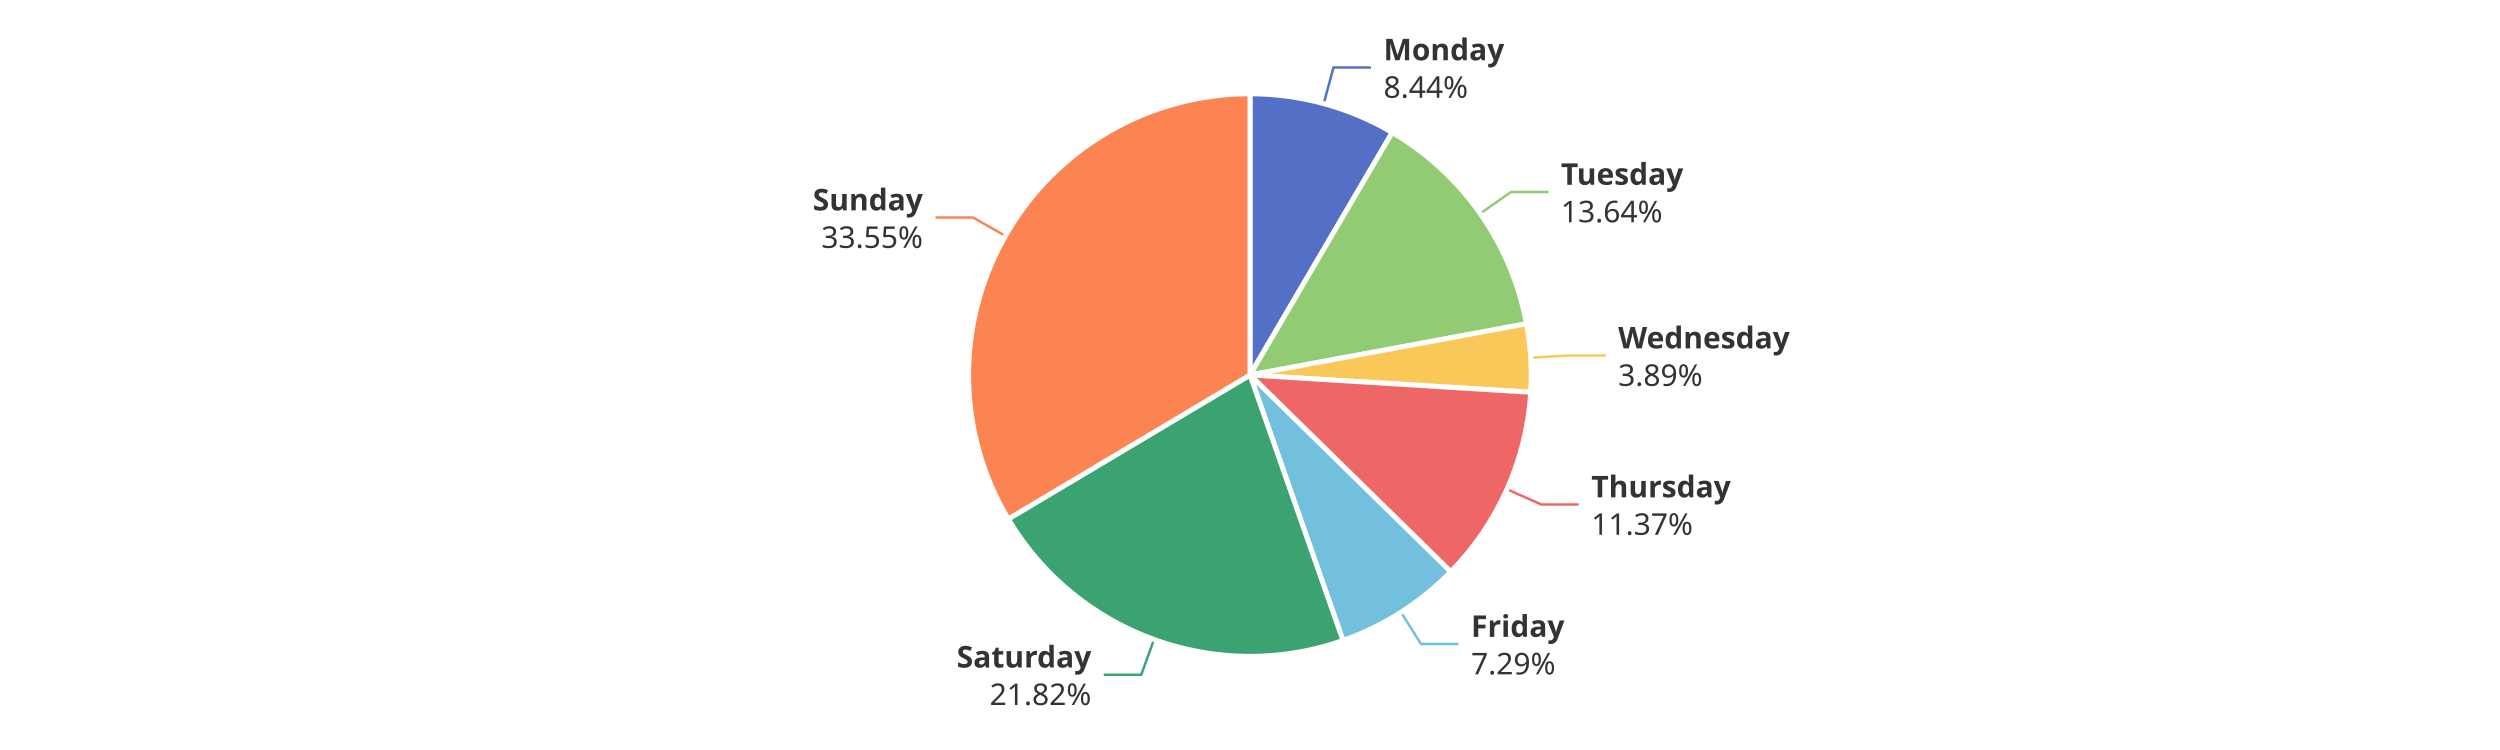
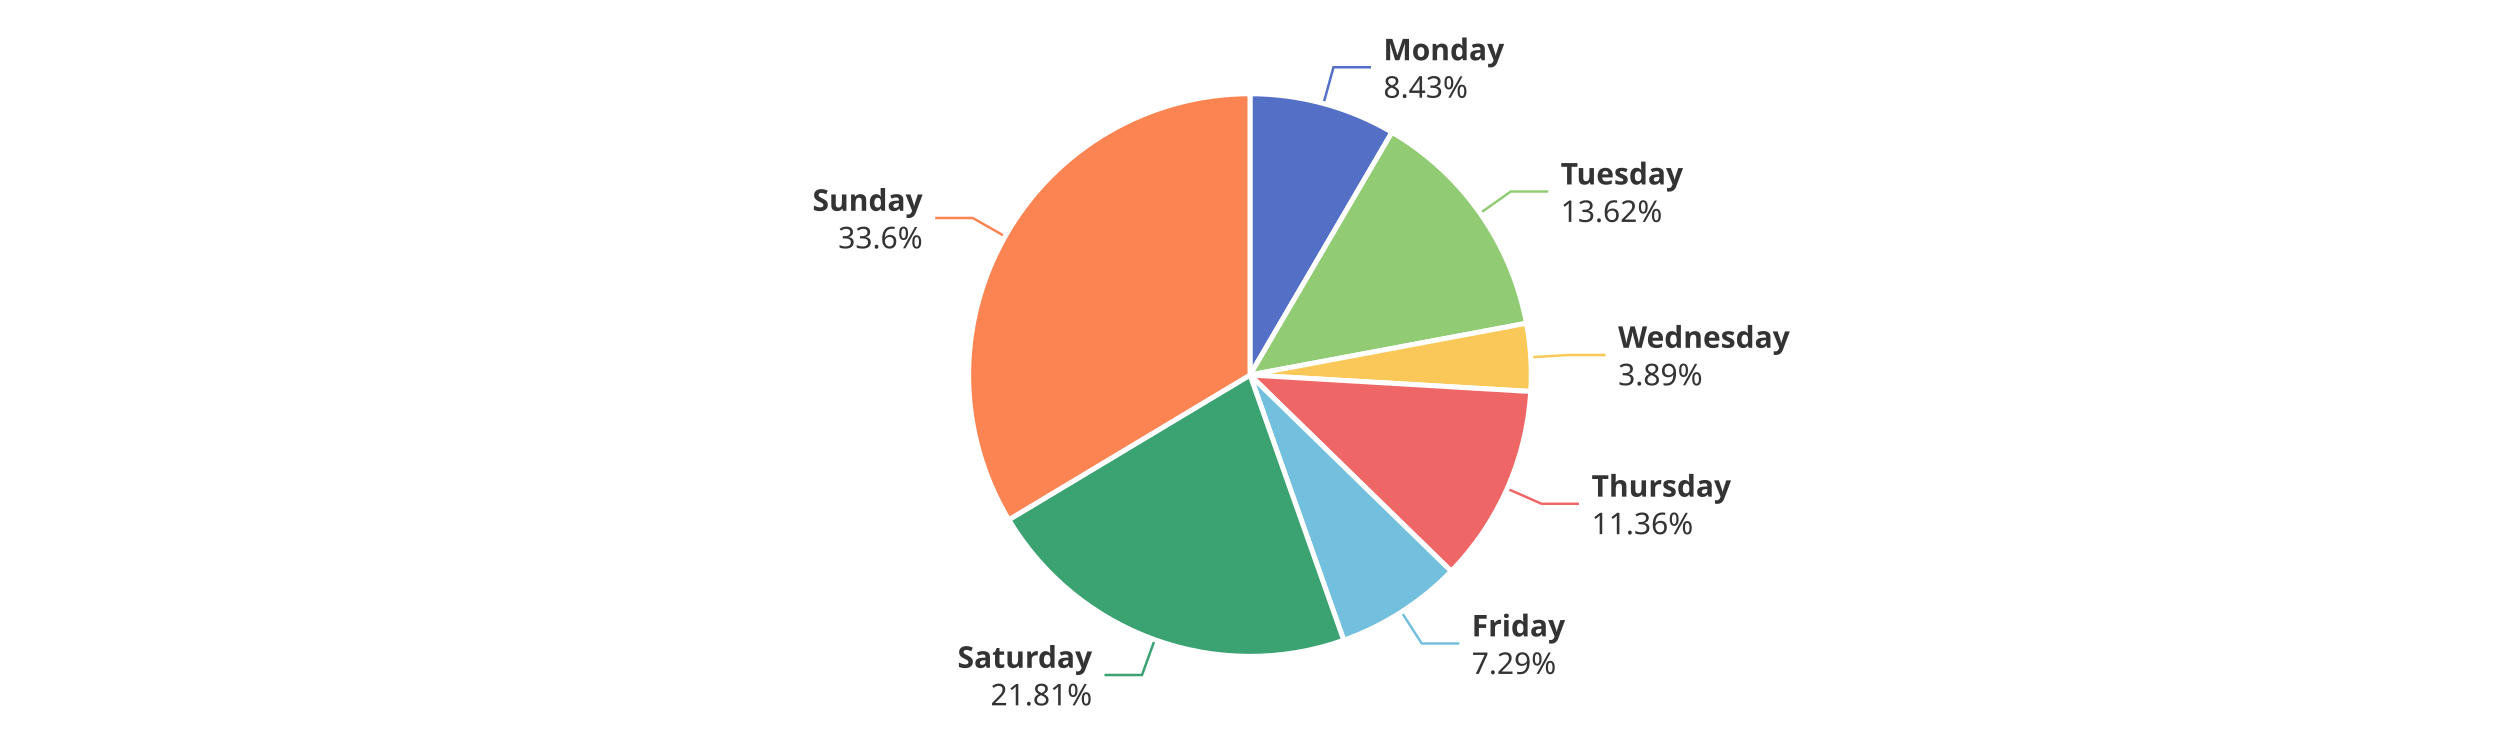
<svg xmlns="http://www.w3.org/2000/svg" width="1000" height="300" version="1.1" baseProfile="full" viewBox="0 0 1000 300">
  <rect width="1000" height="300" x="0" y="0" id="0" fill="#ffffff" />
-   <polyline points="529.5 41.4 533.4 27 548.4 27" fill="none" stroke="#5470c6" />
-   <polyline points="592.1 85.4 604.4 76.8 619.4 76.8" fill="none" stroke="#91cc75" />
-   <polyline points="612.3 143.1 627.3 142.2 642.3 142.2" fill="none" stroke="#fac858" />
-   <polyline points="602.8 195.7 616.5 201.8 631.5 201.8" fill="none" stroke="#ee6666" />
-   <polyline points="560.4 244.9 568.4 257.6 583.4 257.6" fill="none" stroke="#73c0de" />
-   <polyline points="461.6 255.8 456.5 269.9 441.5 269.9" fill="none" stroke="#3ba272" />
-   <polyline points="402.2 94.4 389.2 87 374.2 87" fill="none" stroke="#fc8452" />
-   <path d="M500 37.5A112.5 112.5 0 0 1 556.9 53L500 150Z" fill="#5470c6" stroke="#fff" stroke-width="2" stroke-linejoin="round" />
-   <path d="M556.9 53A112.5 112.5 0 0 1 610.6 129.5L500 150Z" fill="#91cc75" stroke="#fff" stroke-width="2" stroke-linejoin="round" />
-   <path d="M610.6 129.5A112.5 112.5 0 0 1 612.3 156.9L500 150Z" fill="#fac858" stroke="#fff" stroke-width="2" stroke-linejoin="round" />
-   <path d="M612.3 156.9A112.5 112.5 0 0 1 580.3 228.7L500 150Z" fill="#ee6666" stroke="#fff" stroke-width="2" stroke-linejoin="round" />
-   <path d="M580.3 228.7A112.5 112.5 0 0 1 537.2 256.2L500 150Z" fill="#73c0de" stroke="#fff" stroke-width="2" stroke-linejoin="round" />
-   <path d="M537.2 256.2A112.5 112.5 0 0 1 403.3 207.6L500 150Z" fill="#3ba272" stroke="#fff" stroke-width="2" stroke-linejoin="round" />
-   <path d="M403.3 207.6A112.5 112.5 0 0 1 500 37.5L500 150Z" fill="#fc8452" stroke="#fff" stroke-width="2" stroke-linejoin="round" />
-   <path d="M0 -15l42.8 0l0 30l-42.8 0Z" transform="translate(553.4119 26.9557)" fill="none" />
-   <text dominant-baseline="central" text-anchor="start" style="font-size:12px;font-family:sans-serif;font-weight:bold;" y="-7.5" transform="translate(553.4119 26.9557)" fill="#333" stroke="rgb(255,255,255)" stroke-width="2" paint-order="stroke" stroke-miterlimit="2">Monday</text>
-   <text dominant-baseline="central" text-anchor="start" style="font-size:12px;font-family:sans-serif;" y="7.5" transform="translate(553.4119 26.9557)" fill="#333" stroke="rgb(255,255,255)" stroke-width="2" paint-order="stroke" stroke-miterlimit="2">8.44%</text>
-   <path d="M0 -15l46.2 0l0 30l-46.2 0Z" transform="translate(624.3601 76.7524)" fill="none" />
-   <text dominant-baseline="central" text-anchor="start" style="font-size:12px;font-family:sans-serif;font-weight:bold;" y="-7.5" transform="translate(624.3601 76.7524)" fill="#333" stroke="rgb(255,255,255)" stroke-width="2" paint-order="stroke" stroke-miterlimit="2">Tuesday</text>
-   <text dominant-baseline="central" text-anchor="start" style="font-size:12px;font-family:sans-serif;" y="7.5" transform="translate(624.3601 76.7524)" fill="#333" stroke="rgb(255,255,255)" stroke-width="2" paint-order="stroke" stroke-miterlimit="2">13.64%</text>
-   <path d="M0 -15l63.6 0l0 30l-63.6 0Z" transform="translate(647.2608 142.1941)" fill="none" />
-   <text dominant-baseline="central" text-anchor="start" style="font-size:12px;font-family:sans-serif;font-weight:bold;" y="-7.5" transform="translate(647.2608 142.1941)" fill="#333" stroke="rgb(255,255,255)" stroke-width="2" paint-order="stroke" stroke-miterlimit="2">Wednesday</text>
-   <text dominant-baseline="central" text-anchor="start" style="font-size:12px;font-family:sans-serif;" y="7.5" transform="translate(647.2608 142.1941)" fill="#333" stroke="rgb(255,255,255)" stroke-width="2" paint-order="stroke" stroke-miterlimit="2">3.89%</text>
-   <path d="M0 -15l50.2 0l0 30l-50.2 0Z" transform="translate(636.515 201.7735)" fill="none" />
-   <text dominant-baseline="central" text-anchor="start" style="font-size:12px;font-family:sans-serif;font-weight:bold;" y="-7.5" transform="translate(636.515 201.7735)" fill="#333" stroke="rgb(255,255,255)" stroke-width="2" paint-order="stroke" stroke-miterlimit="2">Thursday</text>
-   <text dominant-baseline="central" text-anchor="start" style="font-size:12px;font-family:sans-serif;" y="7.5" transform="translate(636.515 201.7735)" fill="#333" stroke="rgb(255,255,255)" stroke-width="2" paint-order="stroke" stroke-miterlimit="2">11.37%</text>
-   <path d="M0 -15l34.2 0l0 30l-34.2 0Z" transform="translate(588.4193 257.5874)" fill="none" />
-   <text dominant-baseline="central" text-anchor="start" style="font-size:12px;font-family:sans-serif;font-weight:bold;" y="-7.5" transform="translate(588.4193 257.5874)" fill="#333" stroke="rgb(255,255,255)" stroke-width="2" paint-order="stroke" stroke-miterlimit="2">Friday</text>
-   <text dominant-baseline="central" text-anchor="start" style="font-size:12px;font-family:sans-serif;" y="7.5" transform="translate(588.4193 257.5874)" fill="#333" stroke="rgb(255,255,255)" stroke-width="2" paint-order="stroke" stroke-miterlimit="2">7.29%</text>
-   <path d="M-48.2 -15l48.2 0l0 30l-48.2 0Z" transform="translate(436.5096 269.8534)" fill="none" />
-   <text dominant-baseline="central" text-anchor="end" style="font-size:12px;font-family:sans-serif;font-weight:bold;" y="-7.5" transform="translate(436.5096 269.8534)" fill="#333" stroke="rgb(255,255,255)" stroke-width="2" paint-order="stroke" stroke-miterlimit="2">Saturday</text>
-   <text dominant-baseline="central" text-anchor="end" style="font-size:12px;font-family:sans-serif;" y="7.5" transform="translate(436.5096 269.8534)" fill="#333" stroke="rgb(255,255,255)" stroke-width="2" paint-order="stroke" stroke-miterlimit="2">21.82%</text>
-   <path d="M-40.9 -15l40.9 0l0 30l-40.9 0Z" transform="translate(369.1504 87.0031)" fill="none" />
-   <text dominant-baseline="central" text-anchor="end" style="font-size:12px;font-family:sans-serif;font-weight:bold;" y="-7.5" transform="translate(369.1504 87.0031)" fill="#333" stroke="rgb(255,255,255)" stroke-width="2" paint-order="stroke" stroke-miterlimit="2">Sunday</text>
-   <text dominant-baseline="central" text-anchor="end" style="font-size:12px;font-family:sans-serif;" y="7.5" transform="translate(369.1504 87.0031)" fill="#333" stroke="rgb(255,255,255)" stroke-width="2" paint-order="stroke" stroke-miterlimit="2">33.55%</text>
+   <polyline points="529.4 41.4 533.4 26.9 548.4 26.9" fill="none" stroke="#5470c6" />
+   <polyline points="592 85.3 604.3 76.6 619.3 76.6" fill="none" stroke="#91cc75" />
+   <polyline points="612.3 142.9 627.2 142 642.2 142" fill="none" stroke="#fac858" />
+   <polyline points="602.9 195.5 616.6 201.5 631.6 201.5" fill="none" stroke="#ee6666" />
+   <polyline points="560.6 244.8 568.7 257.4 583.7 257.4" fill="none" stroke="#73c0de" />
+   <polyline points="461.9 255.9 456.8 270 441.8 270" fill="none" stroke="#3ba272" />
+   <polyline points="402.1 94.6 389.1 87.2 374.1 87.2" fill="none" stroke="#fc8452" />
+   <path d="M500 37.5A112.5 112.5 0 0 1 556.8 52.9L500 150Z" fill="#5470c6" stroke="#fff" stroke-width="2" stroke-linejoin="round" />
+   <path d="M556.8 52.9A112.5 112.5 0 0 1 610.6 129.3L500 150Z" fill="#91cc75" stroke="#fff" stroke-width="2" stroke-linejoin="round" />
+   <path d="M610.6 129.3A112.5 112.5 0 0 1 612.3 156.6L500 150Z" fill="#fac858" stroke="#fff" stroke-width="2" stroke-linejoin="round" />
+   <path d="M612.3 156.6A112.5 112.5 0 0 1 580.5 228.5L500 150Z" fill="#ee6666" stroke="#fff" stroke-width="2" stroke-linejoin="round" />
+   <path d="M580.5 228.5A112.5 112.5 0 0 1 537.5 256.1L500 150Z" fill="#73c0de" stroke="#fff" stroke-width="2" stroke-linejoin="round" />
+   <path d="M537.5 256.1A112.5 112.5 0 0 1 403.5 207.9L500 150Z" fill="#3ba272" stroke="#fff" stroke-width="2" stroke-linejoin="round" />
+   <path d="M403.5 207.9A112.5 112.5 0 0 1 500 37.5L500 150Z" fill="#fc8452" stroke="#fff" stroke-width="2" stroke-linejoin="round" />
+   <path d="M0 -15l42.8 0l0 30l-42.8 0Z" transform="translate(553.3733 26.9452)" fill="none" />
+   <text dominant-baseline="central" text-anchor="start" style="font-size:12px;font-family:sans-serif;font-weight:bold;" y="-7.5" transform="translate(553.3733 26.9452)" fill="#333" stroke="rgb(255,255,255)" stroke-width="2" paint-order="stroke" stroke-miterlimit="2">Monday</text>
+   <text dominant-baseline="central" text-anchor="start" style="font-size:12px;font-family:sans-serif;" y="7.5" transform="translate(553.3733 26.9452)" fill="#333" stroke="rgb(255,255,255)" stroke-width="2" paint-order="stroke" stroke-miterlimit="2">8.43%</text>
+   <path d="M0 -15l46.2 0l0 30l-46.2 0Z" transform="translate(624.268 76.6213)" fill="none" />
+   <text dominant-baseline="central" text-anchor="start" style="font-size:12px;font-family:sans-serif;font-weight:bold;" y="-7.5" transform="translate(624.268 76.6213)" fill="#333" stroke="rgb(255,255,255)" stroke-width="2" paint-order="stroke" stroke-miterlimit="2">Tuesday</text>
+   <text dominant-baseline="central" text-anchor="start" style="font-size:12px;font-family:sans-serif;" y="7.5" transform="translate(624.268 76.6213)" fill="#333" stroke="rgb(255,255,255)" stroke-width="2" paint-order="stroke" stroke-miterlimit="2">13.62%</text>
+   <path d="M0 -15l63.6 0l0 30l-63.6 0Z" transform="translate(647.2459 141.9542)" fill="none" />
+   <text dominant-baseline="central" text-anchor="start" style="font-size:12px;font-family:sans-serif;font-weight:bold;" y="-7.5" transform="translate(647.2459 141.9542)" fill="#333" stroke="rgb(255,255,255)" stroke-width="2" paint-order="stroke" stroke-miterlimit="2">Wednesday</text>
+   <text dominant-baseline="central" text-anchor="start" style="font-size:12px;font-family:sans-serif;" y="7.5" transform="translate(647.2459 141.9542)" fill="#333" stroke="rgb(255,255,255)" stroke-width="2" paint-order="stroke" stroke-miterlimit="2">3.89%</text>
+   <path d="M0 -15l50.2 0l0 30l-50.2 0Z" transform="translate(636.6286 201.5172)" fill="none" />
+   <text dominant-baseline="central" text-anchor="start" style="font-size:12px;font-family:sans-serif;font-weight:bold;" y="-7.5" transform="translate(636.6286 201.5172)" fill="#333" stroke="rgb(255,255,255)" stroke-width="2" paint-order="stroke" stroke-miterlimit="2">Thursday</text>
+   <text dominant-baseline="central" text-anchor="start" style="font-size:12px;font-family:sans-serif;" y="7.5" transform="translate(636.6286 201.5172)" fill="#333" stroke="rgb(255,255,255)" stroke-width="2" paint-order="stroke" stroke-miterlimit="2">11.36%</text>
+   <path d="M0 -15l34.2 0l0 30l-34.2 0Z" transform="translate(588.6895 257.4151)" fill="none" />
+   <text dominant-baseline="central" text-anchor="start" style="font-size:12px;font-family:sans-serif;font-weight:bold;" y="-7.5" transform="translate(588.6895 257.4151)" fill="#333" stroke="rgb(255,255,255)" stroke-width="2" paint-order="stroke" stroke-miterlimit="2">Friday</text>
+   <text dominant-baseline="central" text-anchor="start" style="font-size:12px;font-family:sans-serif;" y="7.5" transform="translate(588.6895 257.4151)" fill="#333" stroke="rgb(255,255,255)" stroke-width="2" paint-order="stroke" stroke-miterlimit="2">7.29%</text>
+   <path d="M-48.2 -15l48.2 0l0 30l-48.2 0Z" transform="translate(436.8486 269.9759)" fill="none" />
+   <text dominant-baseline="central" text-anchor="end" style="font-size:12px;font-family:sans-serif;font-weight:bold;" y="-7.5" transform="translate(436.8486 269.9759)" fill="#333" stroke="rgb(255,255,255)" stroke-width="2" paint-order="stroke" stroke-miterlimit="2">Saturday</text>
+   <text dominant-baseline="central" text-anchor="end" style="font-size:12px;font-family:sans-serif;" y="7.5" transform="translate(436.8486 269.9759)" fill="#333" stroke="rgb(255,255,255)" stroke-width="2" paint-order="stroke" stroke-miterlimit="2">21.81%</text>
+   <path d="M-40.9 -15l40.9 0l0 30l-40.9 0Z" transform="translate(369.0516 87.1773)" fill="none" />
+   <text dominant-baseline="central" text-anchor="end" style="font-size:12px;font-family:sans-serif;font-weight:bold;" y="-7.5" transform="translate(369.0516 87.1773)" fill="#333" stroke="rgb(255,255,255)" stroke-width="2" paint-order="stroke" stroke-miterlimit="2">Sunday</text>
+   <text dominant-baseline="central" text-anchor="end" style="font-size:12px;font-family:sans-serif;" y="7.5" transform="translate(369.0516 87.1773)" fill="#333" stroke="rgb(255,255,255)" stroke-width="2" paint-order="stroke" stroke-miterlimit="2">33.6%</text>
</svg>
